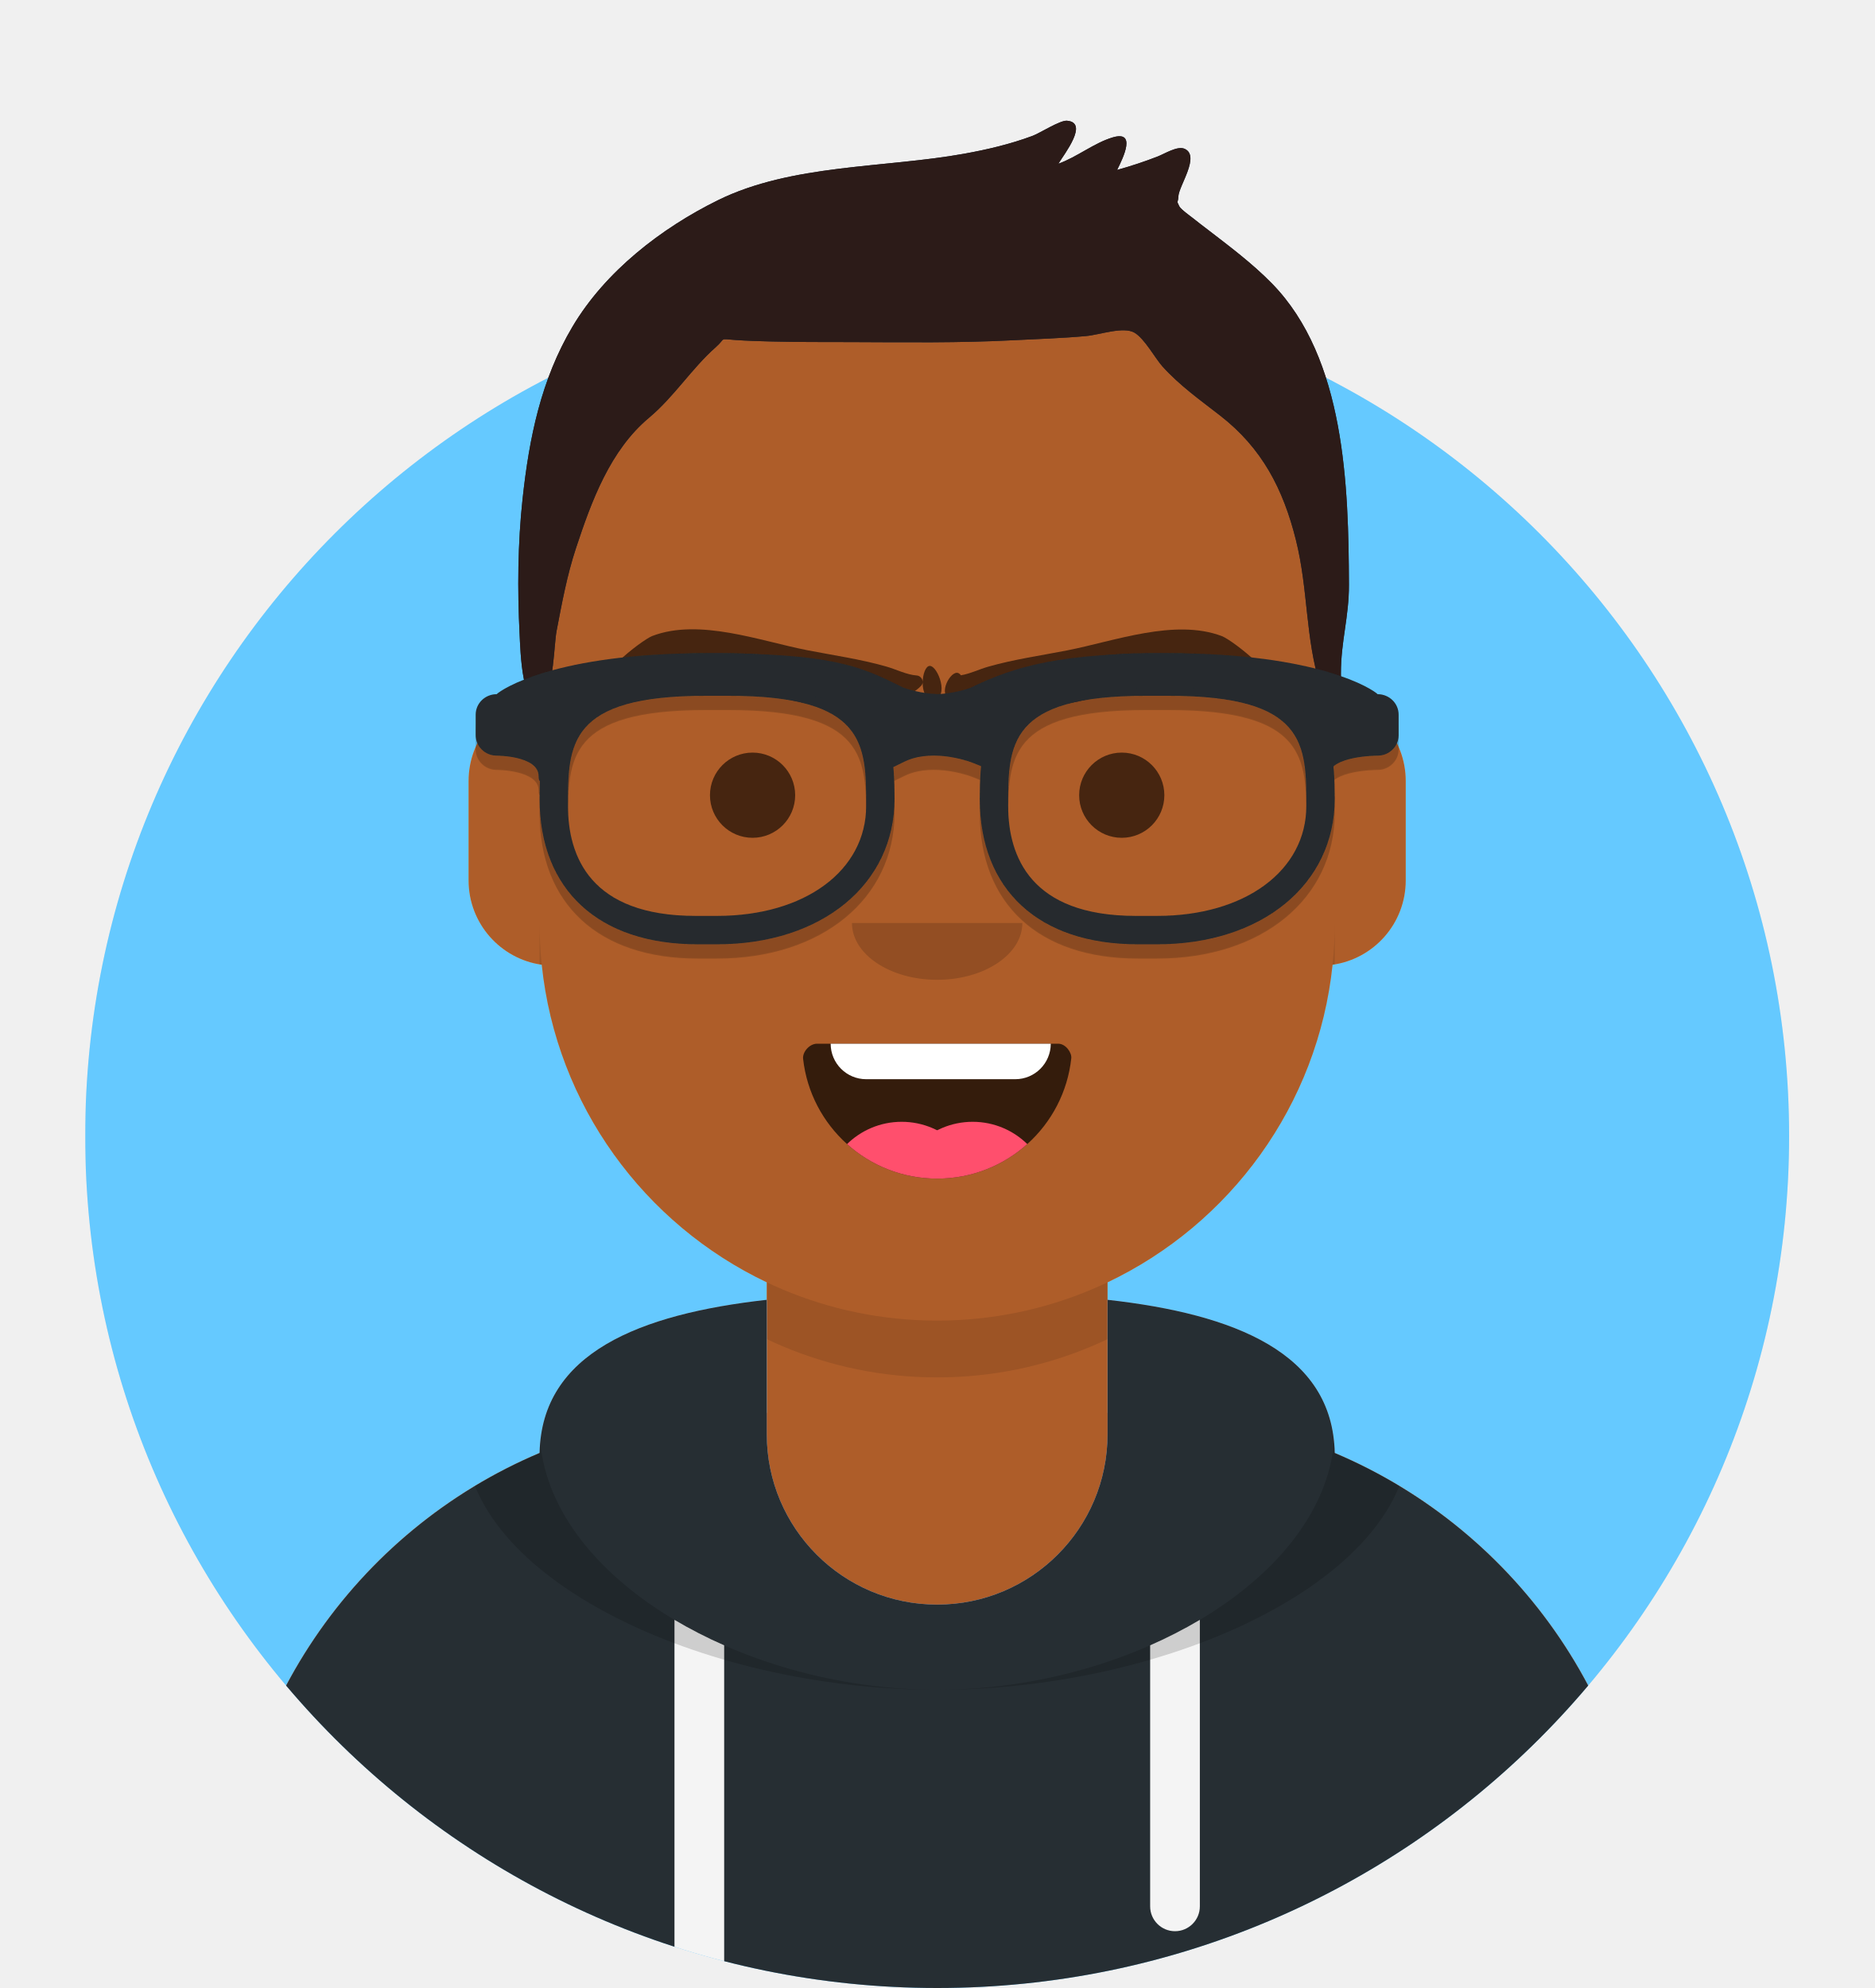
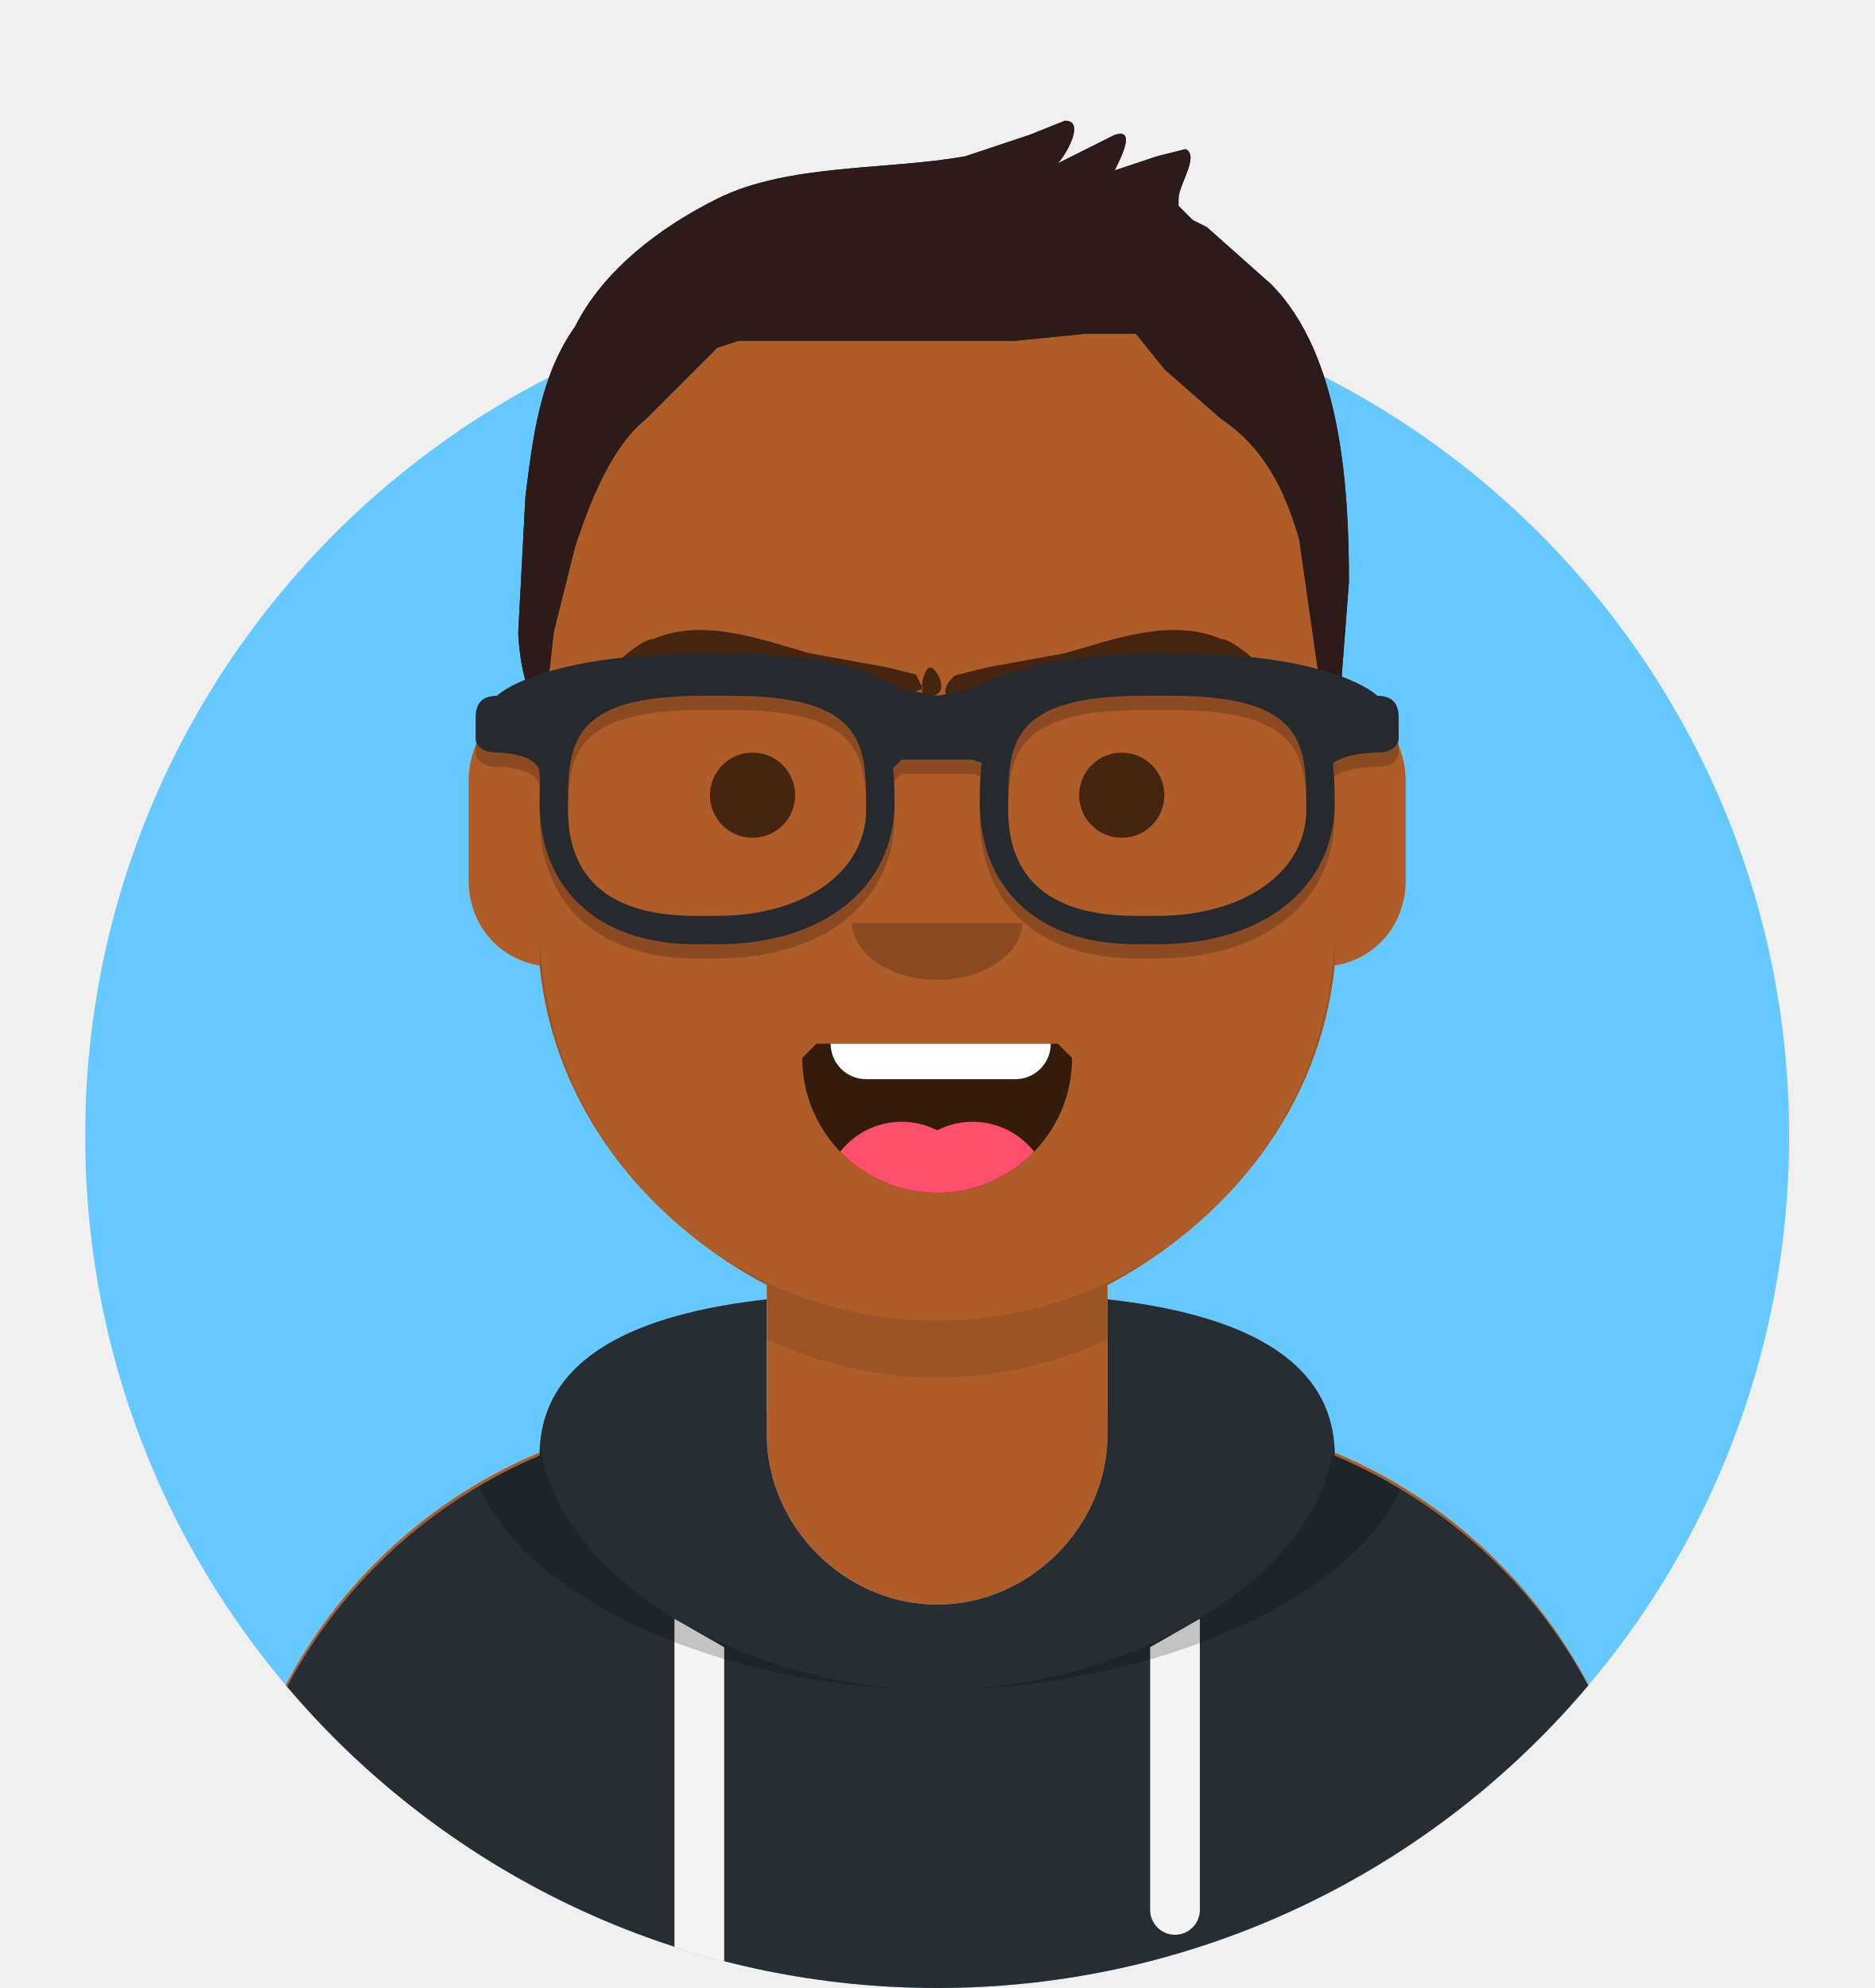
- <svg xmlns="http://www.w3.org/2000/svg" xmlns:xlink="http://www.w3.org/1999/xlink" width="264px" height="280px" viewBox="0 0 264 280" version="1.1">
+ <svg xmlns="http://www.w3.org/2000/svg" xmlns:xlink="http://www.w3.org/1999/xlink" viewBox="0 0 264 280">
  <defs>
-     <circle id="react-path-1" cx="120" cy="120" r="120" />
-     <path d="M12,160 C12,226.274 65.726,280 132,280 C198.274,280 252,226.274 252,160 L264,160 L264,-1.42108547e-14 L-3.19744231e-14,-1.42108547e-14 L-3.19744231e-14,160 L12,160 Z" id="react-path-2" />
-     <path d="M124,144.611 L124,163 L128,163 L128,163 C167.765,163 200,195.235 200,235 L200,244 L0,244 L0,235 C-4.86974701e-15,195.235 32.235,163 72,163 L72,163 L76,163 L76,144.611 C58.763,136.422 46.372,119.687 44.305,99.881 C38.48,99.058 34,94.052 34,88 L34,74 C34,68.054 38.325,63.118 44,62.166 L44,56 L44,56 C44,25.072 69.072,5.68137151e-15 100,0 L100,0 L100,0 C130.928,-5.68137151e-15 156,25.072 156,56 L156,62.166 C161.675,63.118 166,68.054 166,74 L166,88 C166,94.052 161.52,99.058 155.695,99.881 C153.628,119.687 141.237,136.422 124,144.611 Z" id="react-path-3" />
+     <path id="ac" d="M12 160a120 120 0 1 0 240 0h12V0H0v160h12Z" />
+     <path id="v" d="M124 145v18h4c40 0 72 32 72 72v9H0v-9c0-40 32-72 72-72h4v-18c-17-9-30-25-32-45-6-1-10-6-10-12V74c0-6 4-11 10-12v-6a56 56 0 1 1 112 0v6c6 1 10 6 10 12v14c0 6-4 11-10 12-2 20-15 36-32 45Z" />
+     <circle id="w" cx="120" cy="120" r="120" />
  </defs>
-   <g id="Avataaar" stroke="none" stroke-width="1" fill="none" fill-rule="evenodd">
-     <g transform="translate(-825, -1100)" id="Avataaar/Circle">
-       <g transform="translate(825, 1100)">
-         <g id="Circle" stroke-width="1" fill-rule="evenodd" transform="translate(12, 40)">
-           <mask id="react-mask-4" fill="white">
-             <use xlink:href="#react-path-1" />
+   <g fill="none" fill-rule="evenodd">
+     <g transform="translate(12 40)">
+       <mask id="ad" fill="#fff">
+         <use xlink:href="#w" />
+       </mask>
+       <use fill="#E6E6E6" xlink:href="#w" />
+       <g fill="#65C9FF" mask="url(#ad)">
+         <path d="M0 0h240v240H0z" />
+       </g>
+     </g>
+     <mask id="ab" fill="#fff">
+       <use xlink:href="#ac" />
+     </mask>
+     <g mask="url(#ab)">
+       <g transform="translate(32 36)">
+         <mask id="u" fill="#fff">
+           <use xlink:href="#v" />
+         </mask>
+         <use fill="#D0C6AC" xlink:href="#v" />
+         <g fill="#AE5D29" mask="url(#u)">
+           <path d="M0 0h264v280H0z" />
+         </g>
+         <path d="M156 79v23a56 56 0 1 1-112 0V79v15a56 56 0 1 0 112 0V79Z" fill="#000" fill-opacity=".1" mask="url(#u)" />
+       </g>
+       <g transform="translate(0 170)">
+         <defs>
+           <path id="t" d="M108 13c-18 2-32 8-32 22a72 72 0 0 0-44 66v9h200v-9c0-30-18-55-44-66 0-14-14-20-32-22v19c0 13-11 24-24 24s-24-11-24-24V13Z" />
+         </defs>
+         <mask id="p" fill="#fff">
+           <use xlink:href="#t" />
+         </mask>
+         <use fill="#B7C1DB" xlink:href="#t" />
+         <g fill="#262E33" mask="url(#p)">
+           <path d="M0 0h264v110H0z" />
+         </g>
+         <path d="M102 62v48h-7V58l7 4Zm67-4v41a3 3 0 1 1-7 0V62l7-4Z" fill="#F4F4F4" mask="url(#p)" />
+         <path d="M91 13c-15 3-25 8-25 19 0 20 33 36 66 36s67-16 67-36c0-11-11-16-26-19 9 3 15 9 15 18 0 20-28 37-56 37S76 51 76 31c0-9 6-15 15-18Z" fill="#000" fill-opacity=".2" mask="url(#p)" />
+       </g>
+       <g fill="#000">
+         <g transform="translate(78 134)">
+           <defs>
+             <path id="s" d="M35 15a19 19 0 0 0 38 0l-2-2H37l-2 2Z" />
+           </defs>
+           <mask id="r" fill="#fff">
+             <use xlink:href="#s" />
          </mask>
-           <use id="Circle-Background" fill="#E6E6E6" xlink:href="#react-path-1" />
-           <g id="Color/Palette/Blue-01" mask="url(#react-mask-4)" fill="#65C9FF">
-             <rect id="🖍Color" x="0" y="0" width="240" height="240" />
+           <use fill-opacity=".7" xlink:href="#s" />
+           <rect x="39" y="2" width="31" height="16" rx="5" fill="#FFF" mask="url(#r)" />
+           <g fill="#FF4F6D" mask="url(#r)">
+             <g transform="translate(38 24)">
+               <circle cx="11" cy="11" r="11" />
+               <circle cx="21" cy="11" r="11" />
+             </g>
          </g>
        </g>
-         <mask id="react-mask-5" fill="white">
-           <use xlink:href="#react-path-2" />
-         </mask>
-         <g id="Mask" />
-         <g id="Avataaar" stroke-width="1" fill-rule="evenodd" mask="url(#react-mask-5)">
-           <g id="Body" transform="translate(32, 36)">
-             <mask id="react-mask-6" fill="white">
-               <use xlink:href="#react-path-3" />
-             </mask>
-             <use fill="#D0C6AC" xlink:href="#react-path-3" />
-             <g id="Skin/👶🏽-03-Brown" mask="url(#react-mask-6)" fill="#AE5D29">
-               <g transform="translate(0, 0)" id="Color">
-                 <rect x="0" y="0" width="264" height="280" />
-               </g>
-             </g>
-             <path d="M156,79 L156,102 C156,132.928 130.928,158 100,158 C69.072,158 44,132.928 44,102 L44,79 L44,94 C44,124.928 69.072,150 100,150 C130.928,150 156,124.928 156,94 L156,79 Z" id="Neck-Shadow" fill-opacity="0.1" fill="#000000" mask="url(#react-mask-6)" />
+         <path d="m120 130c0 4 5 8 12 8s12-4 12-8" fill-opacity=".2" />
+         <g transform="translate(76 90)" fill-opacity=".6">
+           <circle cx="30" cy="22" r="6" />
+           <circle cx="82" cy="22" r="6" />
+         </g>
+         <g fill-opacity=".6">
+           <path d="m136 98 6 2 18-3c6-1 12-2 17 1l2 1h1c1-3-6-9-8-9-7-3-15 0-22 2l-11 2-4 1c-1 0-3 3-1 3h2zm-44-8c7-3 15 0 22 2l11 2 4 1 1 2-8 3-18-3c-6-1-12-2-17 1l-2 1h-1c-1-3 6-9 8-9zm39 4c1 0 3 4 0 4-2 1-1-4 0-4z" />
+         </g>
+       </g>
+       <defs>
+         <path id="aa" d="M0 0h264v280H0z" />
+         <path id="q" d="m180 40-9-8-2-1-2-2v-1c0-2 3-6 1-7l-4 1-6 2c1-2 3-6 0-5l-8 4c1-1 4-6 1-6l-5 2-9 3c-11 2-25 1-35 6-8 4-16 10-20 18-5 7-6 16-7 24l-1 19c0 2 1 12 4 9l1-9 3-12c2-6 5-14 10-18l10-10 3-1h39l10-1h7l4 5 8 7c6 4 9 10 11 17l3 21c0 1 1 3 3 1v-3l1-13c0-13-1-32-11-42z" />
+       </defs>
+       <mask id="z" fill="#fff">
+         <use xlink:href="#aa" />
+       </mask>
+       <g mask="url(#z)">
+         <g transform="translate(-1)">
+           <mask id="y" fill="#fff">
+             <use xlink:href="#q" />
+           </mask>
+           <use fill="#1F3140" xlink:href="#q" />
+           <g fill="#2C1B18" mask="url(#y)">
+             <path d="M0 0h264v280H0z" />
          </g>
-           <g id="Clothing/Hoodie" transform="translate(0, 170)">
+           <g transform="translate(62 85)">
            <defs>
-               <path d="M108,13.071 C90.081,15.076 76.28,20.552 76.004,34.645 C50.146,45.568 32,71.165 32,100.999 L32,100.999 L32,110 L232,110 L232,100.999 C232,71.165 213.854,45.568 187.996,34.645 C187.72,20.552 173.919,15.076 156,13.071 L156,32 L156,32 C156,45.255 145.255,56 132,56 L132,56 C118.745,56 108,45.255 108,32 L108,13.071 Z" id="react-path-1173" />
-             </defs>
-             <mask id="react-mask-1174" fill="white">
-               <use xlink:href="#react-path-1173" />
-             </mask>
-             <use id="Hoodie" fill="#B7C1DB" fill-rule="evenodd" xlink:href="#react-path-1173" />
-             <g id="Color/Palette/Gray-01" mask="url(#react-mask-1174)" fill-rule="evenodd" fill="#262E33">
-               <rect id="🖍Color" x="0" y="0" width="264" height="110" />
-             </g>
-             <path d="M102,61.739 L102,110 L95,110 L95,58.15 C97.204,59.46 99.547,60.661 102,61.739 Z M169,58.15 L169,98.5 C169,100.433 167.433,102 165.5,102 C163.567,102 162,100.433 162,98.5 L162,61.739 C164.453,60.661 166.796,59.46 169,58.15 Z" id="Straps" fill="#F4F4F4" fill-rule="evenodd" mask="url(#react-mask-1174)" />
-             <path d="M90.96,12.724 C75.909,15.571 65.5,21.243 65.5,32.308 C65.5,52.02 98.538,68 132,68 C165.462,68 198.5,52.02 198.5,32.308 C198.5,21.243 188.091,15.571 173.04,12.724 C182.125,16.074 188,21.706 188,31.077 C188,51.469 160.179,68 132,68 C103.821,68 76,51.469 76,31.077 C76,21.706 81.875,16.074 90.96,12.724 Z" id="Shadow" fill-opacity="0.16" fill="#000000" fill-rule="evenodd" mask="url(#react-mask-1174)" />
-           </g>
-           <g id="Face" transform="translate(76, 82)" fill="#000000">
-             <g id="Mouth/Smile" transform="translate(2, 52)">
-               <defs>
-                 <path d="M35.118,15.128 C36.176,24.62 44.226,32 54,32 C63.804,32 71.874,24.574 72.892,15.04 C72.974,14.273 72.117,13 71.043,13 C56.149,13 44.738,13 37.087,13 C36.007,13 35.012,14.178 35.118,15.128 Z" id="react-path-1137" />
-               </defs>
-               <mask id="react-mask-1138" fill="white">
-                 <use xlink:href="#react-path-1137" />
-               </mask>
-               <use id="Mouth" fill-opacity="0.7" fill="#000000" fill-rule="evenodd" xlink:href="#react-path-1137" />
-               <rect id="Teeth" fill="#FFFFFF" fill-rule="evenodd" mask="url(#react-mask-1138)" x="39" y="2" width="31" height="16" rx="5" />
-               <g id="Tongue" stroke-width="1" fill-rule="evenodd" mask="url(#react-mask-1138)" fill="#FF4F6D">
-                 <g transform="translate(38, 24)">
-                   <circle cx="11" cy="11" r="11" />
-                   <circle cx="21" cy="11" r="11" />
-                 </g>
-               </g>
-             </g>
-             <g id="Nose/Default" transform="translate(28, 40)" fill-opacity="0.16">
-               <path d="M16,8 C16,12.418 21.373,16 28,16 L28,16 C34.627,16 40,12.418 40,8" id="Nose" />
-             </g>
-             <g id="Eyes/Default-😀" transform="translate(0, 8)" fill-opacity="0.6">
-               <circle id="Eye" cx="30" cy="22" r="6" />
-               <circle id="Eye" cx="82" cy="22" r="6" />
-             </g>
-             <g id="Eyebrow/Natural/Unibrow-Natural" fill-opacity="0.6">
-               <path d="M57.001,12 C57,11.996 57,11.996 57.001,12 M59.46,14.892 C61.312,16.059 64.113,16.789 65.703,17.051 C71.949,18.077 78.015,15.946 84.172,15.015 C89.636,14.19 95.856,13.497 100.86,16.508 C100.988,16.584 101.998,17.215 102.525,17.751 C102.91,18.144 103.563,18.062 103.823,17.572 C105.242,14.894 97.724,8.76 96.281,8.15 C89.747,5.392 81.09,8.324 74.428,9.389 C70.689,9.987 66.928,10.38 63.241,11.291 C61.919,11.617 60.628,12.207 59.338,12.372 C59.185,12.143 58.989,12 58.763,12 C57.592,12 55.845,15.457 58.075,15.655 C58.773,15.716 59.216,15.382 59.46,14.892 Z" id="Kahlo" transform="translate(80.5, 12.5) rotate(-2) translate(-80.5, -12.5) " />
-               <path d="M54.999,12 C55,11.996 55,11.996 54.999,12 M15.719,8.15 C22.253,5.392 30.91,8.324 37.572,9.389 C41.311,9.987 45.072,10.38 48.759,11.291 C50.242,11.657 51.685,12.354 53.131,12.413 C53.833,12.441 54.267,13.276 53.815,13.824 C52.332,15.618 48.327,16.717 46.297,17.051 C40.051,18.077 33.985,15.946 27.828,15.015 C22.364,14.19 16.144,13.497 11.14,16.508 C11.012,16.584 10.002,17.215 9.475,17.751 C9.09,18.144 8.437,18.062 8.177,17.572 C6.758,14.894 14.276,8.76 15.719,8.15 Z M54.934,11 C56.105,11 57.852,15.402 55.622,15.653 C53.392,15.904 53.763,11 54.934,11 Z" id="Frida" transform="translate(32.34868, 12.5) rotate(2) translate(-32.34868, -12.5) " />
-             </g>
-           </g>
-           <g id="Top" stroke-width="1" fill-rule="evenodd">
-             <defs>
-               <rect id="react-path-1113" x="0" y="0" width="264" height="280" />
-               <path d="M180.15,39.92 C177.39,37.1 174.186,34.707 171.069,32.307 C170.382,31.777 169.683,31.261 169.011,30.712 C168.858,30.587 167.292,29.466 167.105,29.053 C166.654,28.06 166.915,28.833 166.977,27.649 C167.056,26.151 170.111,21.919 167.831,20.949 C166.828,20.522 165.04,21.658 164.078,22.033 C162.196,22.767 160.292,23.393 158.347,23.933 C159.279,22.076 161.055,18.359 157.716,19.354 C155.114,20.129 152.69,22.122 150.076,23.059 C150.941,21.642 154.4,17.248 151.274,17.002 C150.302,16.926 147.471,18.75 146.424,19.14 C143.287,20.305 140.083,21.059 136.79,21.653 C125.592,23.671 112.497,23.095 102.137,28.193 C94.149,32.124 86.263,38.222 81.648,45.988 C77.201,53.473 75.538,61.664 74.607,70.241 C73.924,76.536 73.868,83.043 74.188,89.36 C74.292,91.43 74.525,100.971 77.532,98.081 C79.03,96.642 79.019,90.828 79.396,88.86 C80.147,84.945 80.87,81.013 82.122,77.223 C84.328,70.544 86.931,63.43 92.427,58.83 C95.954,55.878 98.431,51.889 101.806,48.911 C103.322,47.574 102.165,47.713 104.603,47.889 C106.241,48.006 107.885,48.051 109.526,48.094 C113.322,48.193 117.124,48.168 120.921,48.181 C128.568,48.209 136.179,48.317 143.819,47.916 C147.214,47.739 150.618,47.642 154.004,47.328 C155.895,47.153 159.251,45.941 160.808,46.867 C162.233,47.714 163.713,50.482 164.736,51.615 C167.154,54.294 170.036,56.339 172.862,58.535 C178.757,63.115 181.732,68.867 183.523,76.023 C185.306,83.153 184.806,89.768 187.013,96.785 C187.402,98.018 188.429,100.145 189.695,98.239 C189.93,97.885 189.87,95.939 189.87,94.819 C189.87,90.3 191.014,86.908 191,82.359 C190.944,68.527 190.496,50.491 180.15,39.92 Z" id="react-path-1112" />
-               <filter x="-0.8%" y="-2.0%" width="101.5%" height="108.0%" filterUnits="objectBoundingBox" id="react-filter-1109">
-                 <feOffset dx="0" dy="2" in="SourceAlpha" result="shadowOffsetOuter1" />
-                 <feColorMatrix values="0 0 0 0 0   0 0 0 0 0   0 0 0 0 0  0 0 0 0.16 0" type="matrix" in="shadowOffsetOuter1" result="shadowMatrixOuter1" />
+               <filter id="x" x="-.8%" y="-2.4%" width="101.5%" height="109.8%">
+                 <feOffset dy="2" in="SourceAlpha" result="shadowOffsetOuter1" />
+                 <feColorMatrix in="shadowOffsetOuter1" result="shadowMatrixOuter1" values="0 0 0 0 0 0 0 0 0 0 0 0 0 0 0 0 0 0 0.2 0" />
                <feMerge>
                  <feMergeNode in="shadowMatrixOuter1" />
                  <feMergeNode in="SourceGraphic" />
                </feMerge>
              </filter>
            </defs>
-             <mask id="react-mask-1111" fill="white">
-               <use xlink:href="#react-path-1113" />
-             </mask>
-             <g id="Mask" />
-             <g id="Top/Short-Hair/Short-Flat" mask="url(#react-mask-1111)">
-               <g transform="translate(-1, 0)">
-                 <mask id="react-mask-1110" fill="white">
-                   <use xlink:href="#react-path-1112" />
-                 </mask>
-                 <use id="Short-Hair" stroke="none" fill="#1F3140" fill-rule="evenodd" xlink:href="#react-path-1112" />
-                 <g id="Skin/👶🏽-03-Brown" mask="url(#react-mask-1110)" fill="#2C1B18">
-                   <g transform="translate(0, 0) " id="Color">
-                     <rect x="0" y="0" width="264" height="280" />
-                   </g>
-                 </g>
-                 <g id="Top/_Resources/Prescription-02" fill="none" transform="translate(62, 85)" stroke-width="1">
-                   <defs>
-                     <filter x="-0.8%" y="-2.4%" width="101.5%" height="109.8%" filterUnits="objectBoundingBox" id="react-filter-1116">
-                       <feOffset dx="0" dy="2" in="SourceAlpha" result="shadowOffsetOuter1" />
-                       <feColorMatrix values="0 0 0 0 0   0 0 0 0 0   0 0 0 0 0  0 0 0 0.2 0" type="matrix" in="shadowOffsetOuter1" result="shadowMatrixOuter1" />
-                       <feMerge>
-                         <feMergeNode in="shadowMatrixOuter1" />
-                         <feMergeNode in="SourceGraphic" />
-                       </feMerge>
-                     </filter>
-                   </defs>
-                   <g id="Wayfarers" filter="url(#react-filter-1116)" transform="translate(6, 7)" fill="#252C2F">
-                     <path d="M34,41 L31.242,41 C17.315,41 9,33.336 9,20.5 C9,10.127 10.817,0 32.53,0 L35.47,0 C57.183,0 59,10.127 59,20.5 C59,32.569 48.721,41 34,41 Z M32.385,6 C13,6 13,12.841 13,21.502 C13,28.572 16.116,37 30.971,37 L34,37 C46.365,37 55,30.627 55,21.502 C55,12.841 55,6 35.615,6 L32.385,6 Z" id="Left" fill-rule="nonzero" />
-                     <path d="M96,41 L93.242,41 C79.315,41 71,33.336 71,20.5 C71,10.127 72.817,0 94.53,0 L97.47,0 C119.183,0 121,10.127 121,20.5 C121,32.569 110.721,41 96,41 Z M94.385,6 C75,6 75,12.841 75,21.502 C75,28.572 78.119,37 92.971,37 L96,37 C108.365,37 117,30.627 117,21.502 C117,12.841 117,6 97.615,6 L94.385,6 Z" id="Right" fill-rule="nonzero" />
-                     <path d="M2.955,5.772 C3.646,5.096 11.21,0 32.5,0 C50.351,0 54.13,1.853 59.85,4.652 L60.269,4.859 C60.667,4.999 62.7,5.69 65.079,5.766 C67.246,5.673 69.1,5.085 69.642,4.897 C76.17,1.722 82.561,0 97.5,0 C118.79,0 126.354,5.096 127.045,5.772 C128.679,5.772 130,7.062 130,8.657 L130,11.543 C130,13.139 128.679,14.429 127.045,14.429 C127.045,14.429 120.144,14.429 120.144,17.315 C120.144,20.2 118.182,13.139 118.182,11.543 L118.182,8.732 C114.579,7.353 108.128,4.786 97.5,4.786 C85.658,4.786 79.761,6.886 74.702,8.971 L74.759,9.108 L74.756,11.094 L72.539,16.444 L69.8,15.361 C69.556,15.264 69.028,15.09 68.296,14.91 C66.256,14.407 64.159,14.254 62.304,14.634 C61.624,14.774 60.992,14.984 60.413,15.267 L57.77,16.558 L55.127,11.396 L55.244,9.102 L55.325,8.907 C50.962,6.874 46.939,4.786 32.5,4.786 C21.872,4.786 15.422,7.352 11.818,8.731 L11.818,11.543 C11.818,13.139 8.864,20.2 8.864,17.315 C8.864,14.429 2.955,14.429 2.955,14.429 C1.324,14.429 0,13.139 0,11.543 L0,8.657 C0,7.062 1.324,5.772 2.955,5.772 Z" id="Stuff" fill-rule="nonzero" />
-                   </g>
-                 </g>
-               </g>
+             <g transform="translate(6 7)" fill="#252C2F" fill-rule="nonzero" filter="url(#x)">
+               <path d="M34 41h-3C17 41 9 33 9 21 9 10 11 0 33 0h2c22 0 24 10 24 21 0 12-10 20-25 20ZM32 6c-19 0-19 7-19 16 0 7 3 15 18 15h3c12 0 21-6 21-15S55 6 36 6h-4ZM96 41h-3c-14 0-22-8-22-20 0-11 2-21 24-21h2c22 0 24 10 24 21 0 12-10 20-25 20ZM94 6c-19 0-19 7-19 16 0 7 3 15 18 15h3c12 0 21-6 21-15s0-16-19-16h-4Z" />
+               <path d="M3 6c1-1 8-6 30-6 17 0 21 2 27 5l5 1 5-1c6-3 13-5 28-5 21 0 28 5 29 6 2 0 3 1 3 3v3c0 1-1 2-3 2 0 0-7 0-7 3s-2-4-2-5V9c-3-2-10-4-20-4-12 0-18 2-23 4v2l-2 5-3-1H60l-2 2-3-6V9c-4-2-8-4-22-4-11 0-18 2-21 4v3c0 1-3 8-3 5s-6-3-6-3c-2 0-3-1-3-2V9c0-2 1-3 3-3Z" />
            </g>
          </g>
        </g>
      </g>
    </g>
  </g>
</svg>
